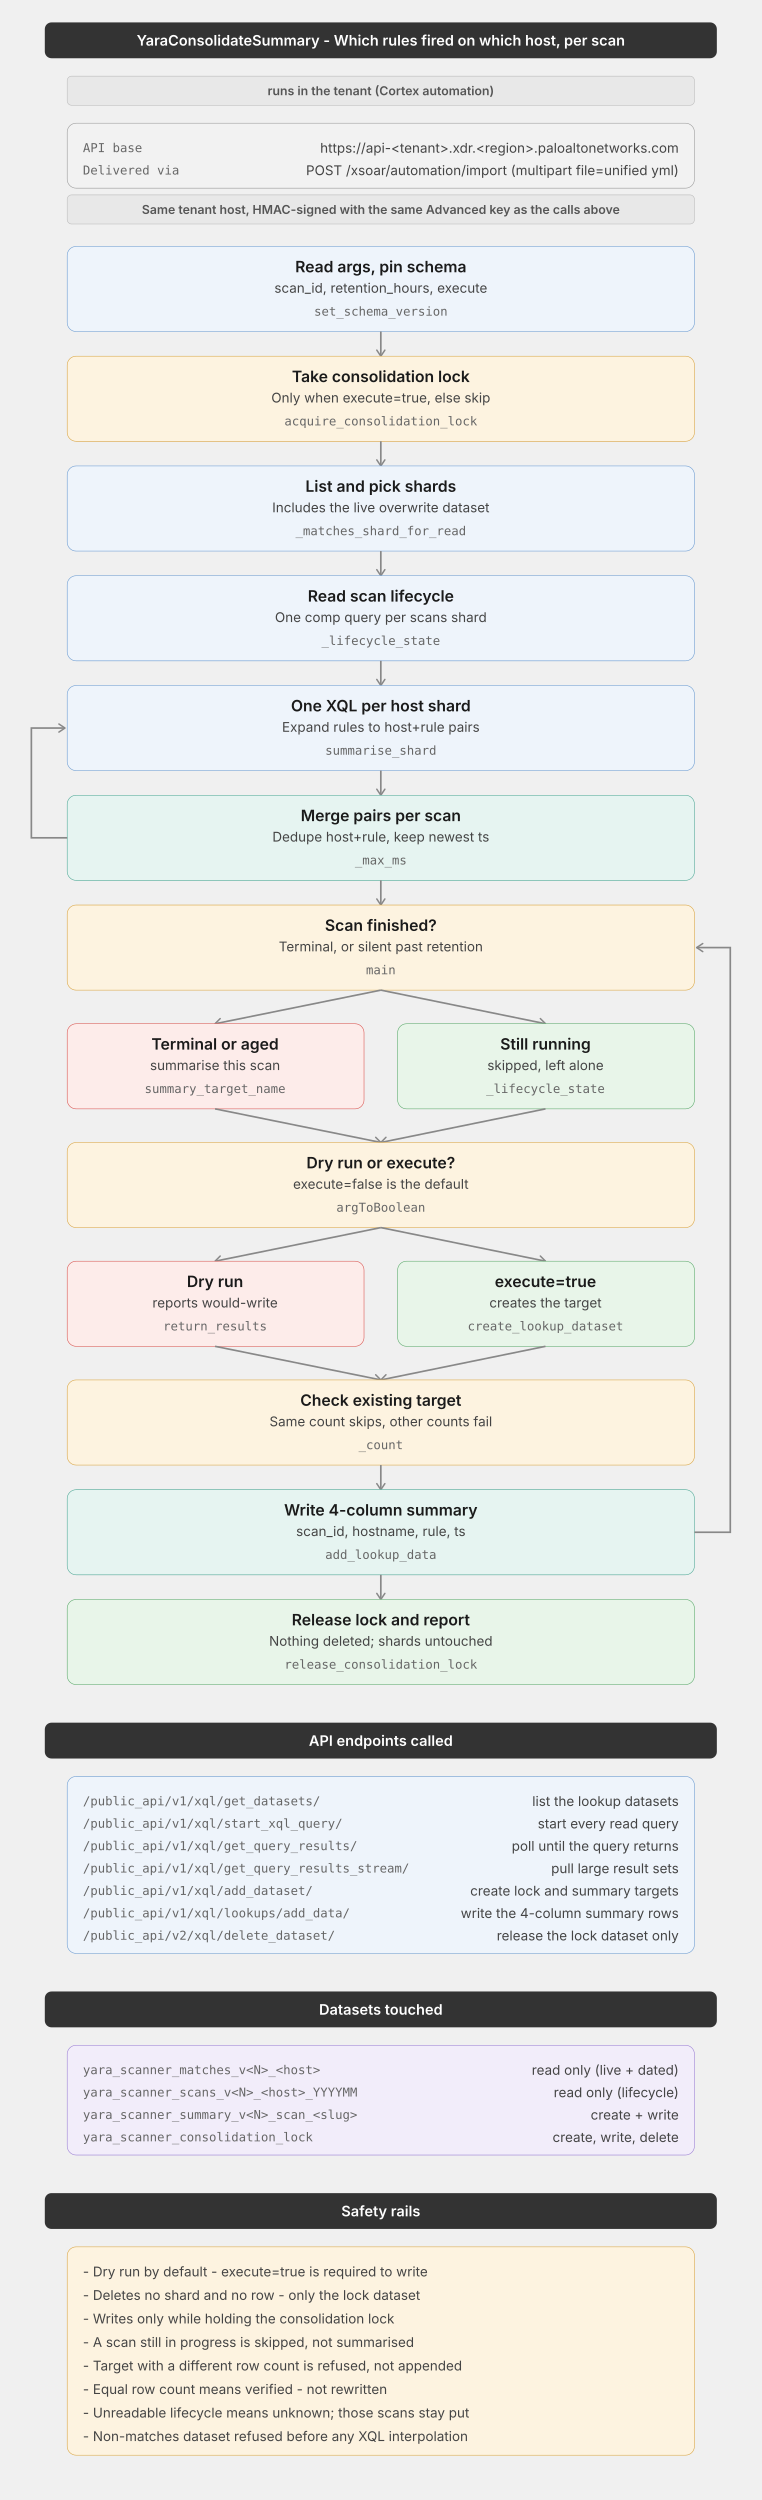
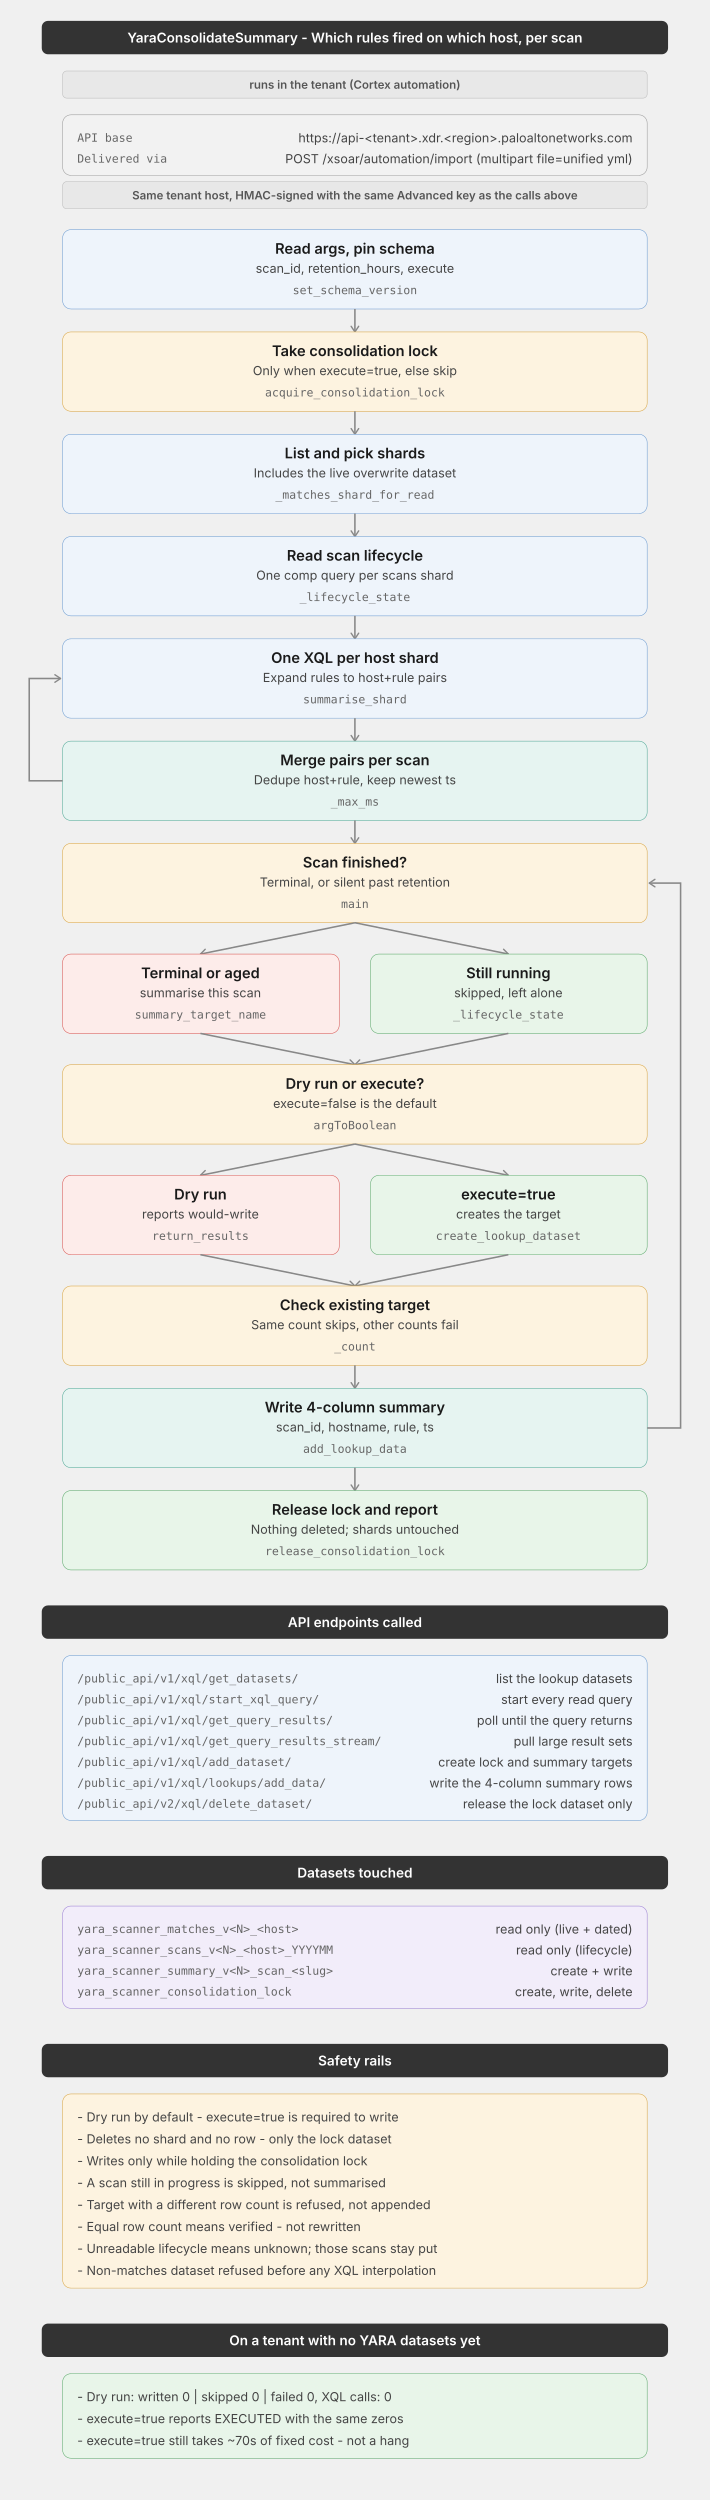
- <svg xmlns="http://www.w3.org/2000/svg" width="680" height="2232" viewBox="0 0 680 2232" role="img">
+ <svg xmlns="http://www.w3.org/2000/svg" width="680" height="2395" viewBox="0 0 680 2395" role="img">
  <defs>
    <marker id="arrow" viewBox="0 0 10 10" refX="8" refY="5" markerWidth="6" markerHeight="6" orient="auto-start-reverse">
      <path d="M2 1L8 5L2 9" fill="none" stroke="#888" stroke-width="1.5" stroke-linecap="round" stroke-linejoin="round" />
    </marker>
  </defs>
  <style>
  text { font-family: -apple-system, BlinkMacSystemFont, "Segoe UI", sans-serif; fill: #1a1a1a; }
  .th { font-size: 14px; font-weight: 600; }
  .ts { font-size: 12px; fill: #444; }
  .fn { font-size: 11px; fill: #666; font-family: ui-monospace, SFMono-Regular, Menlo, monospace; }
  .bandtxt { font-size: 13px; font-weight: 600; fill: #fff; }
  .phase { font-size: 11px; fill: #555; font-weight: 600; }
  .arr { stroke: #888; stroke-width: 1.5; fill: none; }
</style>
  <rect x="40" y="20" width="600" height="32" rx="6" fill="#333" />
  <text class="bandtxt" x="340" y="36" text-anchor="middle" dominant-baseline="central">YaraConsolidateSummary  -  Which rules fired on which host, per scan</text>
  <rect x="60" y="68" width="560" height="26" rx="4" fill="#e8e8e8" stroke="#bbb" stroke-width="0.5" />
  <text class="phase" x="340" y="81" text-anchor="middle" dominant-baseline="central">runs in the tenant (Cortex automation)</text>
  <rect x="60" y="110" width="560" height="58" rx="8" fill="#f2f2f2" stroke="#999999" stroke-width="0.5" />
  <text class="fn" x="74" y="132" dominant-baseline="central">API base</text>
  <text class="ts" x="606" y="132" text-anchor="end" dominant-baseline="central">https://api-&lt;tenant&gt;.xdr.&lt;region&gt;.paloaltonetworks.com</text>
  <text class="fn" x="74" y="152" dominant-baseline="central">Delivered via</text>
  <text class="ts" x="606" y="152" text-anchor="end" dominant-baseline="central">POST /xsoar/automation/import (multipart file=unified yml)</text>
  <rect x="60" y="174" width="560" height="26" rx="4" fill="#e8e8e8" stroke="#bbb" stroke-width="0.5" />
  <text class="phase" x="340" y="187" text-anchor="middle" dominant-baseline="central">Same tenant host, HMAC-signed with the same Advanced key as the calls above</text>
  <rect x="60" y="220" width="560" height="76" rx="8" fill="#eef4fb" stroke="#6b9bd1" stroke-width="0.5" />
  <text class="th" x="340" y="238" text-anchor="middle" dominant-baseline="central">Read args, pin schema</text>
  <text class="ts" x="340" y="257" text-anchor="middle" dominant-baseline="central">scan_id, retention_hours, execute</text>
  <text class="fn" x="340" y="278" text-anchor="middle" dominant-baseline="central">set_schema_version</text>
  <line x1="340" y1="296" x2="340" y2="318" class="arr" marker-end="url(#arrow)" />
  <rect x="60" y="318" width="560" height="76" rx="8" fill="#fdf3e0" stroke="#d9a441" stroke-width="0.5" />
  <text class="th" x="340" y="336" text-anchor="middle" dominant-baseline="central">Take consolidation lock</text>
  <text class="ts" x="340" y="355" text-anchor="middle" dominant-baseline="central">Only when execute=true, else skip</text>
  <text class="fn" x="340" y="376" text-anchor="middle" dominant-baseline="central">acquire_consolidation_lock</text>
  <line x1="340" y1="394" x2="340" y2="416" class="arr" marker-end="url(#arrow)" />
  <rect x="60" y="416" width="560" height="76" rx="8" fill="#eef4fb" stroke="#6b9bd1" stroke-width="0.5" />
  <text class="th" x="340" y="434" text-anchor="middle" dominant-baseline="central">List and pick shards</text>
  <text class="ts" x="340" y="453" text-anchor="middle" dominant-baseline="central">Includes the live overwrite dataset</text>
  <text class="fn" x="340" y="474" text-anchor="middle" dominant-baseline="central">_matches_shard_for_read</text>
  <line x1="340" y1="492" x2="340" y2="514" class="arr" marker-end="url(#arrow)" />
  <rect x="60" y="514" width="560" height="76" rx="8" fill="#eef4fb" stroke="#6b9bd1" stroke-width="0.5" />
  <text class="th" x="340" y="532" text-anchor="middle" dominant-baseline="central">Read scan lifecycle</text>
  <text class="ts" x="340" y="551" text-anchor="middle" dominant-baseline="central">One comp query per scans shard</text>
  <text class="fn" x="340" y="572" text-anchor="middle" dominant-baseline="central">_lifecycle_state</text>
  <line x1="340" y1="590" x2="340" y2="612" class="arr" marker-end="url(#arrow)" />
  <rect x="60" y="612" width="560" height="76" rx="8" fill="#eef4fb" stroke="#6b9bd1" stroke-width="0.5" />
  <text class="th" x="340" y="630" text-anchor="middle" dominant-baseline="central">One XQL per host shard</text>
  <text class="ts" x="340" y="649" text-anchor="middle" dominant-baseline="central">Expand rules to host+rule pairs</text>
  <text class="fn" x="340" y="670" text-anchor="middle" dominant-baseline="central">summarise_shard</text>
  <line x1="340" y1="688" x2="340" y2="710" class="arr" marker-end="url(#arrow)" />
  <rect x="60" y="710" width="560" height="76" rx="8" fill="#e6f4f1" stroke="#4fa896" stroke-width="0.5" />
  <text class="th" x="340" y="728" text-anchor="middle" dominant-baseline="central">Merge pairs per scan</text>
  <text class="ts" x="340" y="747" text-anchor="middle" dominant-baseline="central">Dedupe host+rule, keep newest ts</text>
  <text class="fn" x="340" y="768" text-anchor="middle" dominant-baseline="central">_max_ms</text>
  <line x1="340" y1="786" x2="340" y2="808" class="arr" marker-end="url(#arrow)" />
  <rect x="60" y="808" width="560" height="76" rx="8" fill="#fdf3e0" stroke="#d9a441" stroke-width="0.5" />
  <text class="th" x="340" y="826" text-anchor="middle" dominant-baseline="central">Scan finished?</text>
  <text class="ts" x="340" y="845" text-anchor="middle" dominant-baseline="central">Terminal, or silent past retention</text>
  <text class="fn" x="340" y="866" text-anchor="middle" dominant-baseline="central">main</text>
  <line x1="340" y1="884" x2="192" y2="914" class="arr" marker-end="url(#arrow)" />
  <line x1="340" y1="884" x2="487" y2="914" class="arr" marker-end="url(#arrow)" />
  <rect x="60" y="914" width="265" height="76" rx="8" fill="#fdecea" stroke="#d9534f" stroke-width="0.5" />
  <text class="th" x="192" y="932" text-anchor="middle" dominant-baseline="central">Terminal or aged</text>
  <text class="ts" x="192" y="951" text-anchor="middle" dominant-baseline="central">summarise this scan</text>
  <text class="fn" x="192" y="972" text-anchor="middle" dominant-baseline="central">summary_target_name</text>
  <rect x="355" y="914" width="265" height="76" rx="8" fill="#e8f5e9" stroke="#5aa96a" stroke-width="0.5" />
  <text class="th" x="487" y="932" text-anchor="middle" dominant-baseline="central">Still running</text>
  <text class="ts" x="487" y="951" text-anchor="middle" dominant-baseline="central">skipped, left alone</text>
  <text class="fn" x="487" y="972" text-anchor="middle" dominant-baseline="central">_lifecycle_state</text>
  <line x1="192" y1="990" x2="340" y2="1020" class="arr" marker-end="url(#arrow)" />
  <line x1="487" y1="990" x2="340" y2="1020" class="arr" marker-end="url(#arrow)" />
  <rect x="60" y="1020" width="560" height="76" rx="8" fill="#fdf3e0" stroke="#d9a441" stroke-width="0.5" />
  <text class="th" x="340" y="1038" text-anchor="middle" dominant-baseline="central">Dry run or execute?</text>
  <text class="ts" x="340" y="1057" text-anchor="middle" dominant-baseline="central">execute=false is the default</text>
  <text class="fn" x="340" y="1078" text-anchor="middle" dominant-baseline="central">argToBoolean</text>
  <line x1="340" y1="1096" x2="192" y2="1126" class="arr" marker-end="url(#arrow)" />
  <line x1="340" y1="1096" x2="487" y2="1126" class="arr" marker-end="url(#arrow)" />
  <rect x="60" y="1126" width="265" height="76" rx="8" fill="#fdecea" stroke="#d9534f" stroke-width="0.5" />
  <text class="th" x="192" y="1144" text-anchor="middle" dominant-baseline="central">Dry run</text>
  <text class="ts" x="192" y="1163" text-anchor="middle" dominant-baseline="central">reports would-write</text>
  <text class="fn" x="192" y="1184" text-anchor="middle" dominant-baseline="central">return_results</text>
  <rect x="355" y="1126" width="265" height="76" rx="8" fill="#e8f5e9" stroke="#5aa96a" stroke-width="0.5" />
  <text class="th" x="487" y="1144" text-anchor="middle" dominant-baseline="central">execute=true</text>
  <text class="ts" x="487" y="1163" text-anchor="middle" dominant-baseline="central">creates the target</text>
  <text class="fn" x="487" y="1184" text-anchor="middle" dominant-baseline="central">create_lookup_dataset</text>
  <line x1="192" y1="1202" x2="340" y2="1232" class="arr" marker-end="url(#arrow)" />
  <line x1="487" y1="1202" x2="340" y2="1232" class="arr" marker-end="url(#arrow)" />
  <rect x="60" y="1232" width="560" height="76" rx="8" fill="#fdf3e0" stroke="#d9a441" stroke-width="0.5" />
  <text class="th" x="340" y="1250" text-anchor="middle" dominant-baseline="central">Check existing target</text>
  <text class="ts" x="340" y="1269" text-anchor="middle" dominant-baseline="central">Same count skips, other counts fail</text>
  <text class="fn" x="340" y="1290" text-anchor="middle" dominant-baseline="central">_count</text>
  <line x1="340" y1="1308" x2="340" y2="1330" class="arr" marker-end="url(#arrow)" />
  <rect x="60" y="1330" width="560" height="76" rx="8" fill="#e6f4f1" stroke="#4fa896" stroke-width="0.5" />
  <text class="th" x="340" y="1348" text-anchor="middle" dominant-baseline="central">Write 4-column summary</text>
  <text class="ts" x="340" y="1367" text-anchor="middle" dominant-baseline="central">scan_id, hostname, rule, ts</text>
  <text class="fn" x="340" y="1388" text-anchor="middle" dominant-baseline="central">add_lookup_data</text>
  <line x1="340" y1="1406" x2="340" y2="1428" class="arr" marker-end="url(#arrow)" />
  <rect x="60" y="1428" width="560" height="76" rx="8" fill="#e8f5e9" stroke="#5aa96a" stroke-width="0.5" />
  <text class="th" x="340" y="1446" text-anchor="middle" dominant-baseline="central">Release lock and report</text>
  <text class="ts" x="340" y="1465" text-anchor="middle" dominant-baseline="central">Nothing deleted; shards untouched</text>
  <text class="fn" x="340" y="1486" text-anchor="middle" dominant-baseline="central">release_consolidation_lock</text>
  <path d="M 60 748 L 28 748 L 28 650 L 58 650" class="arr" fill="none" marker-end="url(#arrow)" />
  <path d="M 620 1368 L 652 1368 L 652 846 L 622 846" class="arr" fill="none" marker-end="url(#arrow)" />
  <rect x="40" y="1538" width="600" height="32" rx="6" fill="#333" />
  <text class="bandtxt" x="340" y="1554" text-anchor="middle" dominant-baseline="central">API endpoints called</text>
  <rect x="60" y="1586" width="560" height="158" rx="8" fill="#eef4fb" stroke="#6b9bd1" stroke-width="0.5" />
  <text class="fn" x="74" y="1608" dominant-baseline="central">/public_api/v1/xql/get_datasets/</text>
  <text class="ts" x="606" y="1608" text-anchor="end" dominant-baseline="central">list the lookup datasets</text>
  <text class="fn" x="74" y="1628" dominant-baseline="central">/public_api/v1/xql/start_xql_query/</text>
  <text class="ts" x="606" y="1628" text-anchor="end" dominant-baseline="central">start every read query</text>
  <text class="fn" x="74" y="1648" dominant-baseline="central">/public_api/v1/xql/get_query_results/</text>
  <text class="ts" x="606" y="1648" text-anchor="end" dominant-baseline="central">poll until the query returns</text>
  <text class="fn" x="74" y="1668" dominant-baseline="central">/public_api/v1/xql/get_query_results_stream/</text>
  <text class="ts" x="606" y="1668" text-anchor="end" dominant-baseline="central">pull large result sets</text>
  <text class="fn" x="74" y="1688" dominant-baseline="central">/public_api/v1/xql/add_dataset/</text>
  <text class="ts" x="606" y="1688" text-anchor="end" dominant-baseline="central">create lock and summary targets</text>
  <text class="fn" x="74" y="1708" dominant-baseline="central">/public_api/v1/xql/lookups/add_data/</text>
  <text class="ts" x="606" y="1708" text-anchor="end" dominant-baseline="central">write the 4-column summary rows</text>
  <text class="fn" x="74" y="1728" dominant-baseline="central">/public_api/v2/xql/delete_dataset/</text>
  <text class="ts" x="606" y="1728" text-anchor="end" dominant-baseline="central">release the lock dataset only</text>
  <rect x="40" y="1778" width="600" height="32" rx="6" fill="#333" />
  <text class="bandtxt" x="340" y="1794" text-anchor="middle" dominant-baseline="central">Datasets touched</text>
  <rect x="60" y="1826" width="560" height="98" rx="8" fill="#f2edfa" stroke="#9b7fd4" stroke-width="0.5" />
  <text class="fn" x="74" y="1848" dominant-baseline="central">yara_scanner_matches_v&lt;N&gt;_&lt;host&gt;</text>
  <text class="ts" x="606" y="1848" text-anchor="end" dominant-baseline="central">read only (live + dated)</text>
  <text class="fn" x="74" y="1868" dominant-baseline="central">yara_scanner_scans_v&lt;N&gt;_&lt;host&gt;_YYYYMM</text>
  <text class="ts" x="606" y="1868" text-anchor="end" dominant-baseline="central">read only (lifecycle)</text>
  <text class="fn" x="74" y="1888" dominant-baseline="central">yara_scanner_summary_v&lt;N&gt;_scan_&lt;slug&gt;</text>
  <text class="ts" x="606" y="1888" text-anchor="end" dominant-baseline="central">create + write</text>
  <text class="fn" x="74" y="1908" dominant-baseline="central">yara_scanner_consolidation_lock</text>
  <text class="ts" x="606" y="1908" text-anchor="end" dominant-baseline="central">create, write, delete</text>
  <rect x="40" y="1958" width="600" height="32" rx="6" fill="#333" />
  <text class="bandtxt" x="340" y="1974" text-anchor="middle" dominant-baseline="central">Safety rails</text>
  <rect x="60" y="2006" width="560" height="186" rx="8" fill="#fdf3e0" stroke="#d9a441" stroke-width="0.5" />
  <text class="ts" x="74" y="2028" dominant-baseline="central">- Dry run by default - execute=true is required to write</text>
  <text class="ts" x="74" y="2049" dominant-baseline="central">- Deletes no shard and no row - only the lock dataset</text>
  <text class="ts" x="74" y="2070" dominant-baseline="central">- Writes only while holding the consolidation lock</text>
  <text class="ts" x="74" y="2091" dominant-baseline="central">- A scan still in progress is skipped, not summarised</text>
  <text class="ts" x="74" y="2112" dominant-baseline="central">- Target with a different row count is refused, not appended</text>
  <text class="ts" x="74" y="2133" dominant-baseline="central">- Equal row count means verified - not rewritten</text>
  <text class="ts" x="74" y="2154" dominant-baseline="central">- Unreadable lifecycle means unknown; those scans stay put</text>
  <text class="ts" x="74" y="2175" dominant-baseline="central">- Non-matches dataset refused before any XQL interpolation</text>
+   <rect x="40" y="2226" width="600" height="32" rx="6" fill="#333" />
+   <text class="bandtxt" x="340" y="2242" text-anchor="middle" dominant-baseline="central">On a tenant with no YARA datasets yet</text>
+   <rect x="60" y="2274" width="560" height="81" rx="8" fill="#e8f5e9" stroke="#5aa96a" stroke-width="0.5" />
+   <text class="ts" x="74" y="2296" dominant-baseline="central">- Dry run: written 0 | skipped 0 | failed 0, XQL calls: 0</text>
+   <text class="ts" x="74" y="2317" dominant-baseline="central">- execute=true reports EXECUTED with the same zeros</text>
+   <text class="ts" x="74" y="2338" dominant-baseline="central">- execute=true still takes ~70s of fixed cost - not a hang</text>
</svg>
